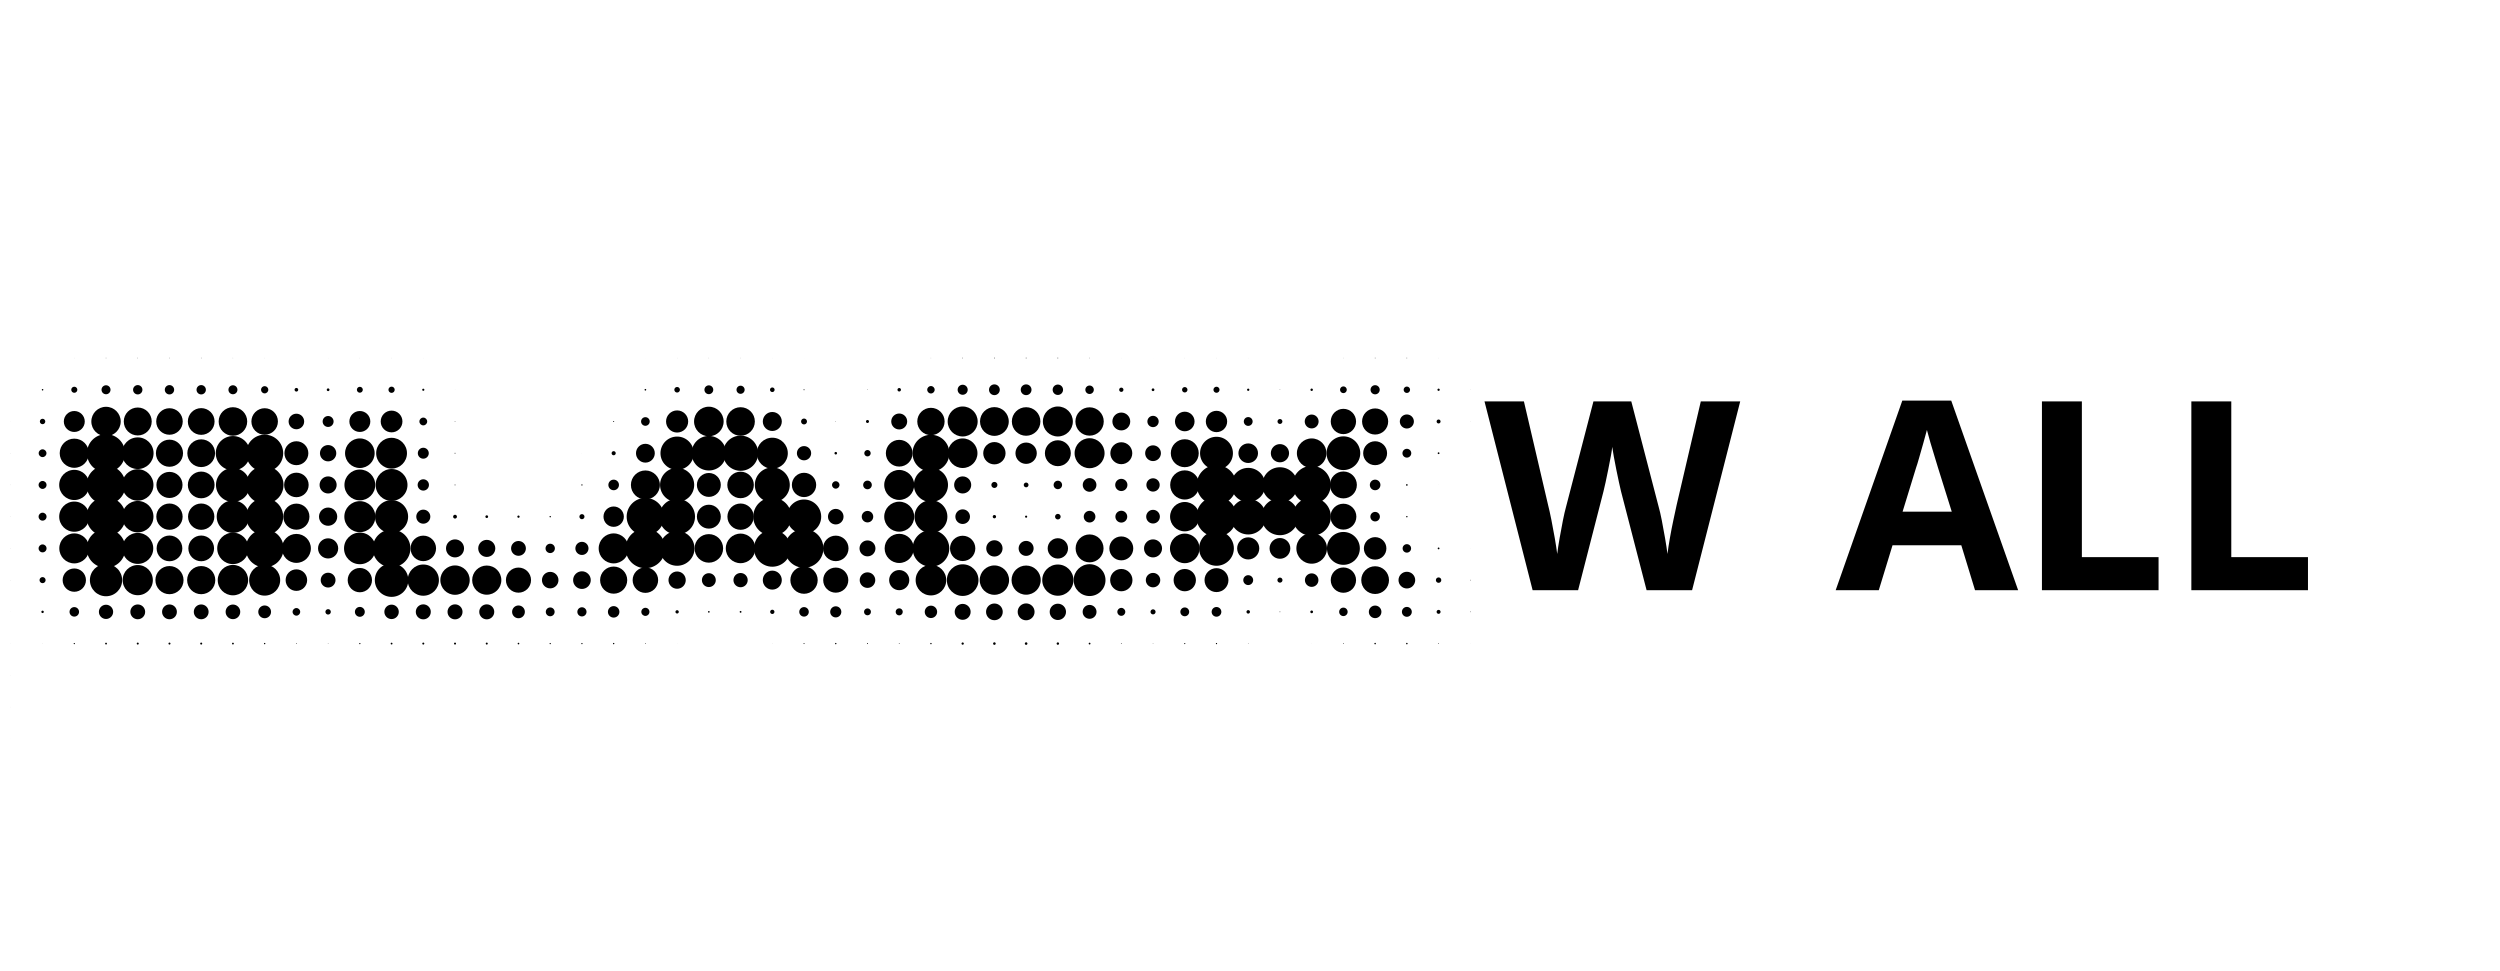
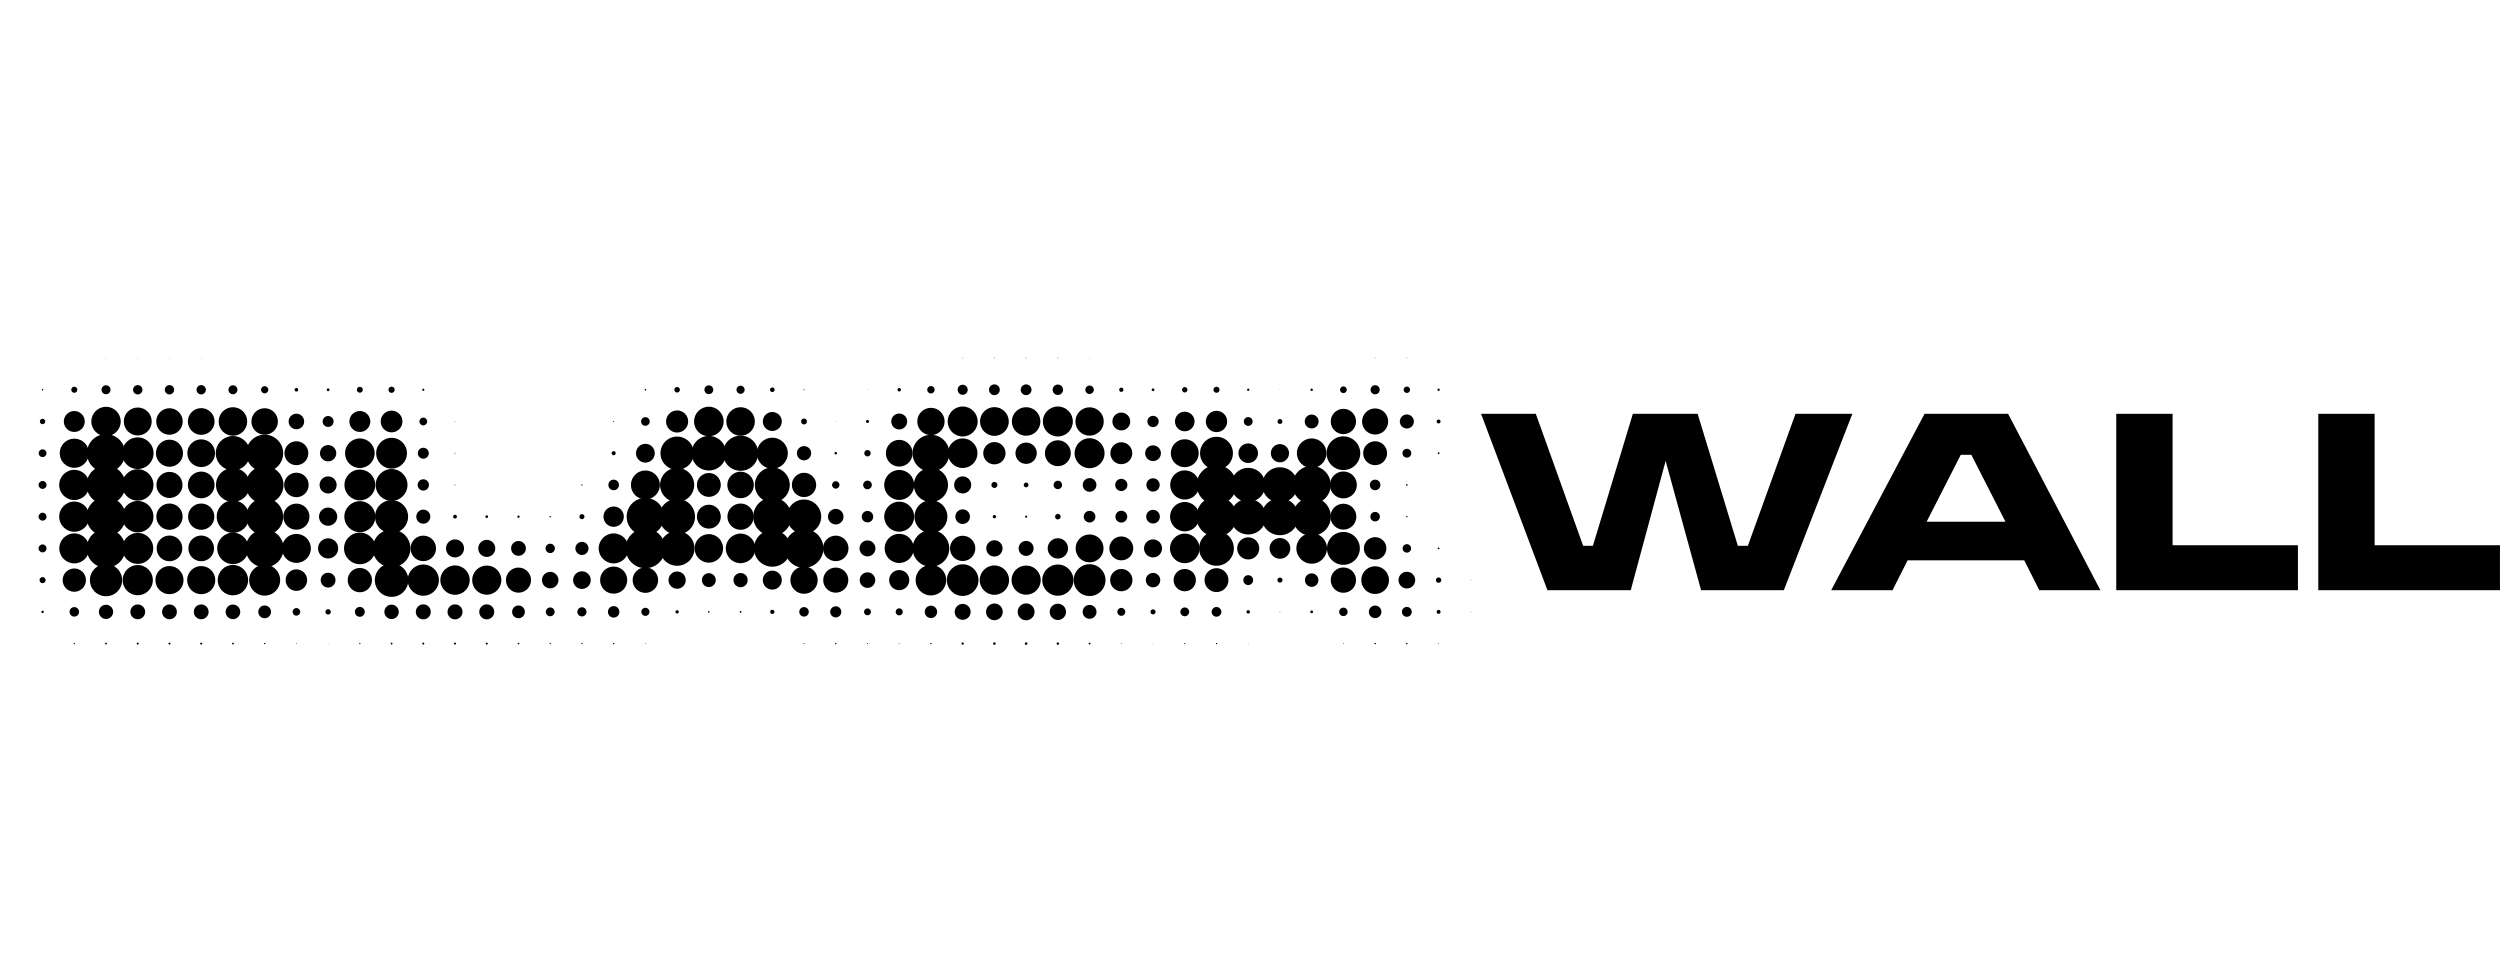
<svg xmlns="http://www.w3.org/2000/svg" width="100%" height="100%" viewBox="0 0 3018 1171" version="1.1" xml:space="preserve" style="fill-rule:evenodd;clip-rule:evenodd;stroke-linejoin:round;stroke-miterlimit:2;">
  <g transform="matrix(1,0,0,1,-14244.1,2382.46)">
    <g transform="matrix(1.49699,0,0,1.49699,14709.4,-1006.83)">
-       <g transform="matrix(213.253,0,0,213.253,1705.19,-442.983)">
-             </g>
-       <text x="886.301px" y="-442.983px" style="font-family:'MicrogrammaD-BoldExte', 'Microgramma D';font-weight:700;font-size:213.253px;">W<tspan x="1169.5px 1385.74px 1548.66px " y="-442.983px -442.983px -442.983px ">ALL</tspan>
-       </text>
+       <g>
+         <path d="M883.529 -585.223 937.055 -442.983H1004.23L1032.379 -547.264L1060.955 -442.983H1127.703L1182.936 -585.223H1137.087L1098.701 -478.81H1090.597L1058.183 -585.223H1005.936L973.735 -478.81H965.844L927.672 -585.223Z" />
+         <path d="M1333.705 -442.983H1382.966L1308.541 -585.223H1241.153L1165.875 -442.983H1215.349L1227.505 -467.081H1321.549ZM1306.408 -498.216H1242.859L1270.369 -552.169H1278.899Z" />
+         <path d="M1395.763 -585.223V-442.983H1542.268V-479.236H1441.186V-585.223Z" />
+         <path d="M1558.683 -585.223V-442.983H1705.188V-479.236H1604.106V-585.223Z" />
+       </g>
    </g>
    <g transform="matrix(1,0,0,1,14716.8,-1797.04)">
      <g transform="matrix(1,0,0,1,-1458.33,-585.417)">
        <g transform="matrix(4.16667,0,0,4.16667,0,0)">
          <circle cx="350" cy="140.5" r="4.613" />
          <circle cx="340.808" cy="149.692" r="4.493" />
          <circle cx="350" cy="149.692" r="4.793" />
          <circle cx="359.192" cy="149.692" r="2.038" />
          <circle cx="359.192" cy="140.5" r="1.64" />
          <circle cx="359.192" cy="131.308" r="1.587" />
          <circle cx="350" cy="131.308" r="4.463" />
          <circle cx="340.808" cy="131.308" r="4.285" />
          <circle cx="340.808" cy="140.5" r="4.463" />
          <circle cx="331.615" cy="158.885" r="2.922" />
          <circle cx="340.808" cy="158.885" r="4.583" />
          <circle cx="350" cy="158.885" r="5.462" />
          <circle cx="359.192" cy="158.885" r="3.697" />
          <circle cx="368.385" cy="158.885" r="2.614" />
          <circle cx="368.385" cy="149.692" r="0.553" />
          <circle cx="368.385" cy="140.5" r="0.131" />
          <circle cx="368.385" cy="131.308" r="0.131" />
          <circle cx="368.385" cy="122.115" r="0.094" />
          <circle cx="359.192" cy="122.115" r="1.128" />
          <circle cx="350" cy="122.115" r="3.149" />
          <circle cx="340.808" cy="122.115" r="3.035" />
          <circle cx="331.615" cy="122.115" r="1.587" />
          <circle cx="331.615" cy="131.308" r="2.365" />
          <circle cx="331.615" cy="140.5" r="2.475" />
          <circle cx="331.615" cy="149.692" r="2.642" />
          <circle cx="322.423" cy="168.077" r="3.121" />
          <circle cx="331.615" cy="168.077" r="2.146" />
          <circle cx="340.808" cy="168.077" r="3.523" />
          <circle cx="350" cy="168.077" r="4.854" />
          <circle cx="359.192" cy="168.077" r="4.523" />
          <circle cx="368.385" cy="168.077" r="4.255" />
          <circle cx="377.577" cy="168.077" r="4.226" />
          <circle cx="377.577" cy="158.885" r="2.475" />
          <circle cx="377.577" cy="149.692" r="0.398" />
          <circle cx="368.385" cy="112.923" r="0.027" />
          <circle cx="359.192" cy="112.923" r="0.312" />
          <circle cx="350" cy="112.923" r="0.906" />
          <circle cx="340.808" cy="112.923" r="0.858" />
          <circle cx="331.615" cy="112.923" r="0.398" />
          <circle cx="322.423" cy="112.923" r="0.531" />
          <circle cx="322.423" cy="122.115" r="2.255" />
          <circle cx="322.423" cy="131.308" r="3.465" />
          <circle cx="322.423" cy="140.5" r="3.552" />
          <circle cx="322.423" cy="149.692" r="3.784" />
          <circle cx="322.423" cy="158.885" r="4.196" />
          <circle cx="313.23" cy="177.27" r="1.851" />
          <circle cx="322.423" cy="177.27" r="1.103" />
          <circle cx="331.615" cy="177.27" r="0.786" />
          <circle cx="340.808" cy="177.27" r="1.432" />
          <circle cx="350" cy="177.27" r="2.092" />
          <circle cx="359.192" cy="177.27" r="2.174" />
          <circle cx="368.385" cy="177.27" r="2.174" />
          <circle cx="377.577" cy="177.27" r="2.174" />
          <circle cx="386.77" cy="177.27" r="1.851" />
          <circle cx="386.77" cy="168.077" r="3.639" />
          <circle cx="386.77" cy="158.885" r="2.146" />
          <circle cx="386.77" cy="149.692" r="0.333" />
          <circle cx="359.192" cy="103.73" r="0.027" />
          <circle cx="350" cy="103.73" r="0.042" />
          <circle cx="340.808" cy="103.73" r="0.042" />
          <circle cx="331.615" cy="103.73" r="0.027" />
          <circle cx="322.423" cy="103.73" r="0.012" />
          <circle cx="313.23" cy="103.73" r="0.042" />
          <circle cx="313.23" cy="112.923" r="1.053" />
          <circle cx="313.23" cy="122.115" r="3.843" />
          <circle cx="313.23" cy="131.308" r="5.37" />
          <circle cx="313.23" cy="140.5" r="5.462" />
          <circle cx="313.23" cy="149.692" r="5.37" />
          <circle cx="313.23" cy="158.885" r="5.492" />
          <circle cx="313.23" cy="168.077" r="4.493" />
          <circle cx="304.038" cy="186.462" r="0.27" />
          <circle cx="313.23" cy="186.462" r="0.209" />
          <circle cx="322.423" cy="186.462" r="0.112" />
          <circle cx="331.615" cy="186.462" r="0.076" />
          <circle cx="340.808" cy="186.462" r="0.189" />
          <circle cx="350" cy="186.462" r="0.27" />
          <circle cx="359.192" cy="186.462" r="0.291" />
          <circle cx="368.385" cy="186.462" r="0.291" />
          <circle cx="377.577" cy="186.462" r="0.291" />
          <circle cx="386.77" cy="186.462" r="0.249" />
          <circle cx="395.962" cy="186.462" r="0.189" />
          <circle cx="395.962" cy="177.27" r="1.279" />
          <circle cx="395.962" cy="168.077" r="2.392" />
          <circle cx="395.962" cy="158.885" r="1.355" />
          <circle cx="395.962" cy="149.692" r="0.209" />
          <circle cx="304.038" cy="103.73" r="0.059" />
          <circle cx="304.038" cy="112.923" r="1.304" />
          <circle cx="304.038" cy="122.115" r="4.137" />
          <circle cx="304.038" cy="131.308" r="4.974" />
          <circle cx="304.038" cy="140.5" r="4.914" />
          <circle cx="304.038" cy="149.692" r="4.703" />
          <circle cx="304.038" cy="158.885" r="4.553" />
          <circle cx="304.038" cy="168.077" r="4.404" />
          <circle cx="304.038" cy="177.27" r="2.119" />
          <circle cx="405.154" cy="186.462" r="0.189" />
          <circle cx="405.154" cy="177.27" r="1.33" />
          <circle cx="405.154" cy="168.077" r="2.558" />
          <circle cx="405.154" cy="158.885" r="1.904" />
          <circle cx="405.154" cy="149.692" r="0.739" />
          <circle cx="405.154" cy="140.5" r="0.189" />
          <circle cx="405.154" cy="131.308" r="0.027" />
          <circle cx="294.846" cy="103.73" r="0.076" />
          <circle cx="294.846" cy="112.923" r="1.355" />
          <circle cx="294.846" cy="122.115" r="3.872" />
          <circle cx="294.846" cy="131.308" r="4.019" />
          <circle cx="294.846" cy="140.5" r="3.872" />
          <circle cx="294.846" cy="149.692" r="3.813" />
          <circle cx="294.846" cy="158.885" r="3.726" />
          <circle cx="294.846" cy="168.077" r="4.078" />
          <circle cx="294.846" cy="177.27" r="2.146" />
          <circle cx="294.846" cy="186.462" r="0.291" />
          <circle cx="414.347" cy="186.462" r="0.209" />
          <circle cx="414.347" cy="177.27" r="1.666" />
          <circle cx="414.347" cy="168.077" r="3.931" />
          <circle cx="414.347" cy="158.885" r="4.344" />
          <circle cx="414.347" cy="149.692" r="2.95" />
          <circle cx="414.347" cy="140.5" r="1.535" />
          <circle cx="414.347" cy="131.308" r="0.599" />
          <circle cx="414.347" cy="122.115" r="0.15" />
          <circle cx="414.347" cy="112.923" r="0.012" />
          <circle cx="285.653" cy="103.73" r="0.076" />
          <circle cx="285.653" cy="112.923" r="1.355" />
          <circle cx="285.653" cy="122.115" r="3.843" />
          <circle cx="285.653" cy="131.308" r="3.931" />
          <circle cx="285.653" cy="140.5" r="3.784" />
          <circle cx="285.653" cy="149.692" r="3.813" />
          <circle cx="285.653" cy="158.885" r="3.726" />
          <circle cx="285.653" cy="168.077" r="4.078" />
          <circle cx="285.653" cy="177.27" r="2.146" />
          <circle cx="285.653" cy="186.462" r="0.291" />
          <circle cx="423.539" cy="186.462" r="0.112" />
          <circle cx="423.539" cy="177.27" r="1.178" />
          <circle cx="423.539" cy="168.077" r="3.697" />
          <circle cx="423.539" cy="158.885" r="5.738" />
          <circle cx="423.539" cy="149.692" r="5.431" />
          <circle cx="423.539" cy="140.5" r="4.196" />
          <circle cx="423.539" cy="131.308" r="2.725" />
          <circle cx="423.539" cy="122.115" r="1.253" />
          <circle cx="423.539" cy="112.923" r="0.249" />
          <circle cx="423.539" cy="103.73" r="0.012" />
          <circle cx="276.461" cy="103.73" r="0.076" />
          <circle cx="276.461" cy="112.923" r="1.355" />
          <circle cx="276.461" cy="122.115" r="4.048" />
          <circle cx="276.461" cy="131.308" r="4.583" />
          <circle cx="276.461" cy="140.5" r="4.553" />
          <circle cx="276.461" cy="149.692" r="4.553" />
          <circle cx="276.461" cy="158.885" r="4.493" />
          <circle cx="276.461" cy="168.077" r="4.374" />
          <circle cx="276.461" cy="177.27" r="2.146" />
          <circle cx="276.461" cy="186.462" r="0.291" />
          <circle cx="432.731" cy="186.462" r="0.027" />
          <circle cx="432.731" cy="177.27" r="0.486" />
          <circle cx="432.731" cy="168.077" r="2.503" />
          <circle cx="432.731" cy="158.885" r="5.035" />
          <circle cx="432.731" cy="149.692" r="5.187" />
          <circle cx="432.731" cy="140.5" r="4.944" />
          <circle cx="432.731" cy="131.308" r="4.823" />
          <circle cx="432.731" cy="122.115" r="3.206" />
          <circle cx="432.731" cy="112.923" r="0.81" />
          <circle cx="432.731" cy="103.73" r="0.042" />
          <circle cx="267.269" cy="103.73" r="0.076" />
          <circle cx="267.269" cy="112.923" r="1.304" />
          <circle cx="267.269" cy="122.115" r="4.255" />
          <circle cx="267.269" cy="131.308" r="5.523" />
          <circle cx="267.269" cy="140.5" r="5.646" />
          <circle cx="267.269" cy="149.692" r="5.677" />
          <circle cx="267.269" cy="158.885" r="5.615" />
          <circle cx="267.269" cy="168.077" r="4.673" />
          <circle cx="267.269" cy="177.27" r="2.065" />
          <circle cx="267.269" cy="186.462" r="0.27" />
          <circle cx="441.924" cy="177.27" r="0.249" />
          <circle cx="441.924" cy="168.077" r="2.011" />
          <circle cx="441.924" cy="158.885" r="4.137" />
          <circle cx="441.924" cy="149.692" r="3.465" />
          <circle cx="441.924" cy="140.5" r="3.465" />
          <circle cx="441.924" cy="131.308" r="5.005" />
          <circle cx="441.924" cy="122.115" r="4.285" />
          <circle cx="441.924" cy="112.923" r="1.279" />
          <circle cx="441.924" cy="103.73" r="0.059" />
          <circle cx="258.076" cy="103.73" r="0.042" />
          <circle cx="258.076" cy="112.923" r="0.882" />
          <circle cx="258.076" cy="122.115" r="3.035" />
          <circle cx="258.076" cy="131.308" r="4.226" />
          <circle cx="258.076" cy="140.5" r="4.374" />
          <circle cx="258.076" cy="149.692" r="4.374" />
          <circle cx="258.076" cy="158.885" r="4.344" />
          <circle cx="258.076" cy="168.077" r="3.378" />
          <circle cx="258.076" cy="177.27" r="1.381" />
          <circle cx="258.076" cy="186.462" r="0.189" />
          <circle cx="451.116" cy="177.27" r="0.27" />
          <circle cx="451.116" cy="168.077" r="2.065" />
          <circle cx="451.116" cy="158.885" r="4.285" />
          <circle cx="451.116" cy="149.692" r="3.813" />
          <circle cx="451.116" cy="140.5" r="3.843" />
          <circle cx="451.116" cy="131.308" r="5.096" />
          <circle cx="451.116" cy="122.115" r="4.137" />
          <circle cx="451.116" cy="112.923" r="1.178" />
          <circle cx="451.116" cy="103.73" r="0.059" />
          <circle cx="248.884" cy="103.73" r="0.012" />
          <circle cx="248.884" cy="112.923" r="0.229" />
          <circle cx="248.884" cy="122.115" r="0.786" />
          <circle cx="248.884" cy="131.308" r="1.128" />
          <circle cx="248.884" cy="140.5" r="1.153" />
          <circle cx="248.884" cy="149.692" r="1.153" />
          <circle cx="248.884" cy="158.885" r="1.153" />
          <circle cx="248.884" cy="168.077" r="0.882" />
          <circle cx="248.884" cy="177.27" r="0.354" />
          <circle cx="248.884" cy="186.462" r="0.042" />
          <circle cx="460.309" cy="186.462" r="0.042" />
          <circle cx="460.309" cy="177.27" r="0.622" />
          <circle cx="460.309" cy="168.077" r="2.753" />
          <circle cx="460.309" cy="158.885" r="5.309" />
          <circle cx="460.309" cy="149.692" r="5.523" />
          <circle cx="460.309" cy="140.5" r="5.065" />
          <circle cx="460.309" cy="131.308" r="4.493" />
          <circle cx="460.309" cy="122.115" r="2.753" />
          <circle cx="460.309" cy="112.923" r="0.669" />
          <circle cx="460.309" cy="103.73" r="0.027" />
          <circle cx="239.691" cy="112.923" r="0.012" />
          <circle cx="239.691" cy="122.115" r="0.027" />
          <circle cx="239.691" cy="131.308" r="0.042" />
          <circle cx="239.691" cy="140.5" r="0.042" />
          <circle cx="239.691" cy="149.692" r="0.042" />
          <circle cx="239.691" cy="158.885" r="0.042" />
          <circle cx="239.691" cy="168.077" r="0.042" />
          <circle cx="239.691" cy="177.27" r="0.027" />
          <circle cx="239.691" cy="186.462" r="0.027" />
          <circle cx="239.691" cy="195.654" r="0.027" />
          <circle cx="239.691" cy="204.847" r="0.027" />
          <circle cx="239.691" cy="214.039" r="0.012" />
          <circle cx="469.501" cy="186.462" r="0.15" />
          <circle cx="469.501" cy="177.27" r="1.381" />
          <circle cx="469.501" cy="168.077" r="3.96" />
          <circle cx="469.501" cy="158.885" r="5.615" />
          <circle cx="469.501" cy="149.692" r="4.974" />
          <circle cx="469.501" cy="140.5" r="3.523" />
          <circle cx="469.501" cy="131.308" r="2.065" />
          <circle cx="469.501" cy="122.115" r="0.858" />
          <circle cx="469.501" cy="112.923" r="0.15" />
          <circle cx="469.501" cy="103.73" r="0.012" />
          <circle cx="478.693" cy="186.462" r="0.209" />
          <circle cx="478.693" cy="177.27" r="1.613" />
          <circle cx="478.693" cy="168.077" r="3.639" />
          <circle cx="478.693" cy="158.885" r="3.697" />
          <circle cx="478.693" cy="149.692" r="2.255" />
          <circle cx="478.693" cy="140.5" r="1.078" />
          <circle cx="478.693" cy="131.308" r="0.376" />
          <circle cx="478.693" cy="122.115" r="0.076" />
          <circle cx="478.693" cy="112.923" r="0.012" />
          <circle cx="487.886" cy="186.462" r="0.15" />
          <circle cx="487.886" cy="177.27" r="1.004" />
          <circle cx="487.886" cy="168.077" r="2.255" />
          <circle cx="487.886" cy="158.885" r="2.31" />
          <circle cx="487.886" cy="149.692" r="1.666" />
          <circle cx="487.886" cy="140.5" r="1.253" />
          <circle cx="487.886" cy="131.308" r="0.931" />
          <circle cx="487.886" cy="122.115" r="0.441" />
          <circle cx="487.886" cy="112.923" r="0.076" />
          <circle cx="497.078" cy="186.462" r="0.112" />
          <circle cx="497.078" cy="177.27" r="1.029" />
          <circle cx="497.078" cy="168.077" r="2.922" />
          <circle cx="497.078" cy="158.885" r="4.226" />
          <circle cx="497.078" cy="149.692" r="4.344" />
          <circle cx="497.078" cy="140.5" r="4.344" />
          <circle cx="497.078" cy="131.308" r="3.872" />
          <circle cx="497.078" cy="122.115" r="2.31" />
          <circle cx="497.078" cy="112.923" r="0.508" />
          <circle cx="497.078" cy="103.73" r="0.012" />
          <circle cx="506.271" cy="186.462" r="0.209" />
          <circle cx="506.271" cy="177.27" r="1.798" />
          <circle cx="506.271" cy="168.077" r="4.434" />
          <circle cx="506.271" cy="158.885" r="5.309" />
          <circle cx="506.271" cy="149.692" r="4.763" />
          <circle cx="506.271" cy="140.5" r="4.944" />
          <circle cx="506.271" cy="131.308" r="5.339" />
          <circle cx="506.271" cy="122.115" r="3.96" />
          <circle cx="506.271" cy="112.923" r="1.078" />
          <circle cx="506.271" cy="103.73" r="0.059" />
          <circle cx="515.463" cy="186.462" r="0.333" />
          <circle cx="515.463" cy="177.27" r="2.31" />
          <circle cx="515.463" cy="168.077" r="4.583" />
          <circle cx="515.463" cy="158.885" r="3.668" />
          <circle cx="515.463" cy="149.692" r="2.119" />
          <circle cx="515.463" cy="140.5" r="2.475" />
          <circle cx="515.463" cy="131.308" r="4.285" />
          <circle cx="515.463" cy="122.115" r="4.344" />
          <circle cx="515.463" cy="112.923" r="1.458" />
          <circle cx="515.463" cy="103.73" r="0.094" />
          <circle cx="524.655" cy="186.462" r="0.376" />
          <circle cx="524.655" cy="177.27" r="2.42" />
          <circle cx="524.655" cy="168.077" r="4.255" />
          <circle cx="524.655" cy="158.885" r="2.365" />
          <circle cx="524.655" cy="149.692" r="0.486" />
          <circle cx="524.655" cy="140.5" r="0.882" />
          <circle cx="524.655" cy="131.308" r="3.235" />
          <circle cx="524.655" cy="122.115" r="4.166" />
          <circle cx="524.655" cy="112.923" r="1.561" />
          <circle cx="524.655" cy="103.73" r="0.112" />
          <circle cx="533.848" cy="186.462" r="0.376" />
          <circle cx="533.848" cy="177.27" r="2.447" />
          <circle cx="533.848" cy="168.077" r="4.226" />
          <circle cx="533.848" cy="158.885" r="2.174" />
          <circle cx="533.848" cy="149.692" r="0.312" />
          <circle cx="533.848" cy="140.5" r="0.692" />
          <circle cx="533.848" cy="131.308" r="3.092" />
          <circle cx="533.848" cy="122.115" r="4.137" />
          <circle cx="533.848" cy="112.923" r="1.561" />
          <circle cx="533.848" cy="103.73" r="0.112" />
          <circle cx="543.04" cy="186.462" r="0.354" />
          <circle cx="543.04" cy="177.27" r="2.365" />
          <circle cx="543.04" cy="168.077" r="4.523" />
          <circle cx="543.04" cy="158.885" r="2.95" />
          <circle cx="543.04" cy="149.692" r="0.81" />
          <circle cx="543.04" cy="140.5" r="1.228" />
          <circle cx="543.04" cy="131.308" r="3.755" />
          <circle cx="543.04" cy="122.115" r="4.344" />
          <circle cx="543.04" cy="112.923" r="1.509" />
          <circle cx="543.04" cy="103.73" r="0.112" />
          <circle cx="552.233" cy="186.462" r="0.27" />
          <circle cx="552.233" cy="177.27" r="2.011" />
          <circle cx="552.233" cy="168.077" r="4.613" />
          <circle cx="552.233" cy="158.885" r="4.048" />
          <circle cx="552.233" cy="149.692" r="1.692" />
          <circle cx="552.233" cy="140.5" r="1.984" />
          <circle cx="552.233" cy="131.308" r="4.344" />
          <circle cx="552.233" cy="122.115" r="4.107" />
          <circle cx="552.233" cy="112.923" r="1.228" />
          <circle cx="552.233" cy="103.73" r="0.076" />
          <circle cx="561.425" cy="186.462" r="0.112" />
          <circle cx="561.425" cy="177.27" r="1.153" />
          <circle cx="561.425" cy="168.077" r="3.235" />
          <circle cx="561.425" cy="158.885" r="3.465" />
          <circle cx="561.425" cy="149.692" r="1.718" />
          <circle cx="561.425" cy="140.5" r="1.771" />
          <circle cx="561.425" cy="131.308" r="3.178" />
          <circle cx="561.425" cy="122.115" r="2.586" />
          <circle cx="561.425" cy="112.923" r="0.622" />
          <circle cx="561.425" cy="103.73" r="0.027" />
          <circle cx="570.617" cy="186.462" r="0.076" />
          <circle cx="570.617" cy="177.27" r="0.739" />
          <circle cx="570.617" cy="168.077" r="2.092" />
          <circle cx="570.617" cy="158.885" r="2.614" />
          <circle cx="570.617" cy="149.692" r="1.984" />
          <circle cx="570.617" cy="140.5" r="1.931" />
          <circle cx="570.617" cy="131.308" r="2.283" />
          <circle cx="570.617" cy="122.115" r="1.64" />
          <circle cx="570.617" cy="112.923" r="0.398" />
          <circle cx="570.617" cy="103.73" r="0.012" />
          <circle cx="579.81" cy="186.462" r="0.169" />
          <circle cx="579.81" cy="177.27" r="1.279" />
          <circle cx="579.81" cy="168.077" r="3.235" />
          <circle cx="579.81" cy="158.885" r="4.285" />
          <circle cx="579.81" cy="149.692" r="4.255" />
          <circle cx="579.81" cy="140.5" r="4.226" />
          <circle cx="579.81" cy="131.308" r="4.048" />
          <circle cx="579.81" cy="122.115" r="2.838" />
          <circle cx="579.81" cy="112.923" r="0.786" />
          <circle cx="579.81" cy="103.73" r="0.042" />
          <circle cx="589.002" cy="186.462" r="0.189" />
          <circle cx="589.002" cy="177.27" r="1.406" />
          <circle cx="589.002" cy="168.077" r="3.465" />
          <circle cx="589.002" cy="158.885" r="5.035" />
          <circle cx="589.002" cy="149.692" r="5.831" />
          <circle cx="589.002" cy="140.5" r="5.738" />
          <circle cx="589.002" cy="131.308" r="4.763" />
          <circle cx="589.002" cy="122.115" r="3.092" />
          <circle cx="589.002" cy="112.923" r="0.882" />
          <circle cx="589.002" cy="103.73" r="0.042" />
          <circle cx="598.194" cy="186.462" r="0.076" />
          <circle cx="598.194" cy="177.27" r="0.508" />
          <circle cx="598.194" cy="168.077" r="1.432" />
          <circle cx="598.194" cy="158.885" r="3.206" />
          <circle cx="598.194" cy="149.692" r="5.157" />
          <circle cx="598.194" cy="140.5" r="4.944" />
          <circle cx="598.194" cy="131.308" r="2.838" />
          <circle cx="598.194" cy="122.115" r="1.279" />
          <circle cx="598.194" cy="112.923" r="0.333" />
          <circle cx="598.194" cy="103.73" r="0.027" />
          <circle cx="607.387" cy="186.462" r="0.012" />
          <circle cx="607.387" cy="177.27" r="0.112" />
          <circle cx="607.387" cy="168.077" r="0.739" />
          <circle cx="607.387" cy="158.885" r="3.007" />
          <circle cx="607.387" cy="149.692" r="5.37" />
          <circle cx="607.387" cy="140.5" r="5.126" />
          <circle cx="607.387" cy="131.308" r="2.642" />
          <circle cx="607.387" cy="122.115" r="0.715" />
          <circle cx="607.387" cy="112.923" r="0.076" />
          <circle cx="616.579" cy="186.462" r="0.027" />
          <circle cx="616.579" cy="177.27" r="0.398" />
          <circle cx="616.579" cy="168.077" r="1.958" />
          <circle cx="616.579" cy="158.885" r="4.434" />
          <circle cx="616.579" cy="149.692" r="5.554" />
          <circle cx="616.579" cy="140.5" r="5.523" />
          <circle cx="616.579" cy="131.308" r="4.285" />
          <circle cx="616.579" cy="122.115" r="2.011" />
          <circle cx="616.579" cy="112.923" r="0.354" />
          <circle cx="616.579" cy="103.73" r="0.012" />
          <circle cx="625.772" cy="186.462" r="0.112" />
          <circle cx="625.772" cy="177.27" r="1.228" />
          <circle cx="625.772" cy="168.077" r="3.668" />
          <circle cx="625.772" cy="158.885" r="4.763" />
          <circle cx="625.772" cy="149.692" r="3.755" />
          <circle cx="625.772" cy="140.5" r="3.901" />
          <circle cx="625.772" cy="131.308" r="4.884" />
          <circle cx="625.772" cy="122.115" r="3.668" />
          <circle cx="625.772" cy="112.923" r="0.979" />
          <circle cx="625.772" cy="103.73" r="0.059" />
          <circle cx="634.964" cy="186.462" r="0.229" />
          <circle cx="634.964" cy="177.27" r="1.824" />
          <circle cx="634.964" cy="168.077" r="4.019" />
          <circle cx="634.964" cy="158.885" r="3.263" />
          <circle cx="634.964" cy="149.692" r="1.381" />
          <circle cx="634.964" cy="140.5" r="1.535" />
          <circle cx="634.964" cy="131.308" r="3.465" />
          <circle cx="634.964" cy="122.115" r="3.784" />
          <circle cx="634.964" cy="112.923" r="1.33" />
          <circle cx="634.964" cy="103.73" r="0.094" />
          <circle cx="644.156" cy="186.462" r="0.229" />
          <circle cx="644.156" cy="177.27" r="1.432" />
          <circle cx="644.156" cy="168.077" r="2.42" />
          <circle cx="644.156" cy="158.885" r="1.228" />
          <circle cx="644.156" cy="149.692" r="0.209" />
          <circle cx="644.156" cy="140.5" r="0.249" />
          <circle cx="644.156" cy="131.308" r="1.279" />
          <circle cx="644.156" cy="122.115" r="2.038" />
          <circle cx="644.156" cy="112.923" r="0.931" />
          <circle cx="644.156" cy="103.73" r="0.094" />
          <circle cx="653.349" cy="186.462" r="0.112" />
          <circle cx="653.349" cy="177.27" r="0.576" />
          <circle cx="653.349" cy="168.077" r="0.786" />
          <circle cx="653.349" cy="158.885" r="0.27" />
          <circle cx="653.349" cy="149.692" r="0.012" />
          <circle cx="653.349" cy="140.5" r="0.027" />
          <circle cx="653.349" cy="131.308" r="0.27" />
          <circle cx="653.349" cy="122.115" r="0.576" />
          <circle cx="653.349" cy="112.923" r="0.333" />
          <circle cx="653.349" cy="103.73" r="0.042" />
          <circle cx="662.541" cy="186.462" r="0.027" />
          <circle cx="662.541" cy="177.27" r="0.094" />
          <circle cx="662.541" cy="168.077" r="0.094" />
          <circle cx="662.541" cy="158.885" r="0.027" />
          <circle cx="662.541" cy="131.308" r="0.012" />
          <circle cx="662.541" cy="122.115" r="0.042" />
          <circle cx="662.541" cy="112.923" r="0.042" />
          <circle cx="662.541" cy="103.73" r="0.012" />
        </g>
      </g>
    </g>
  </g>
</svg>
